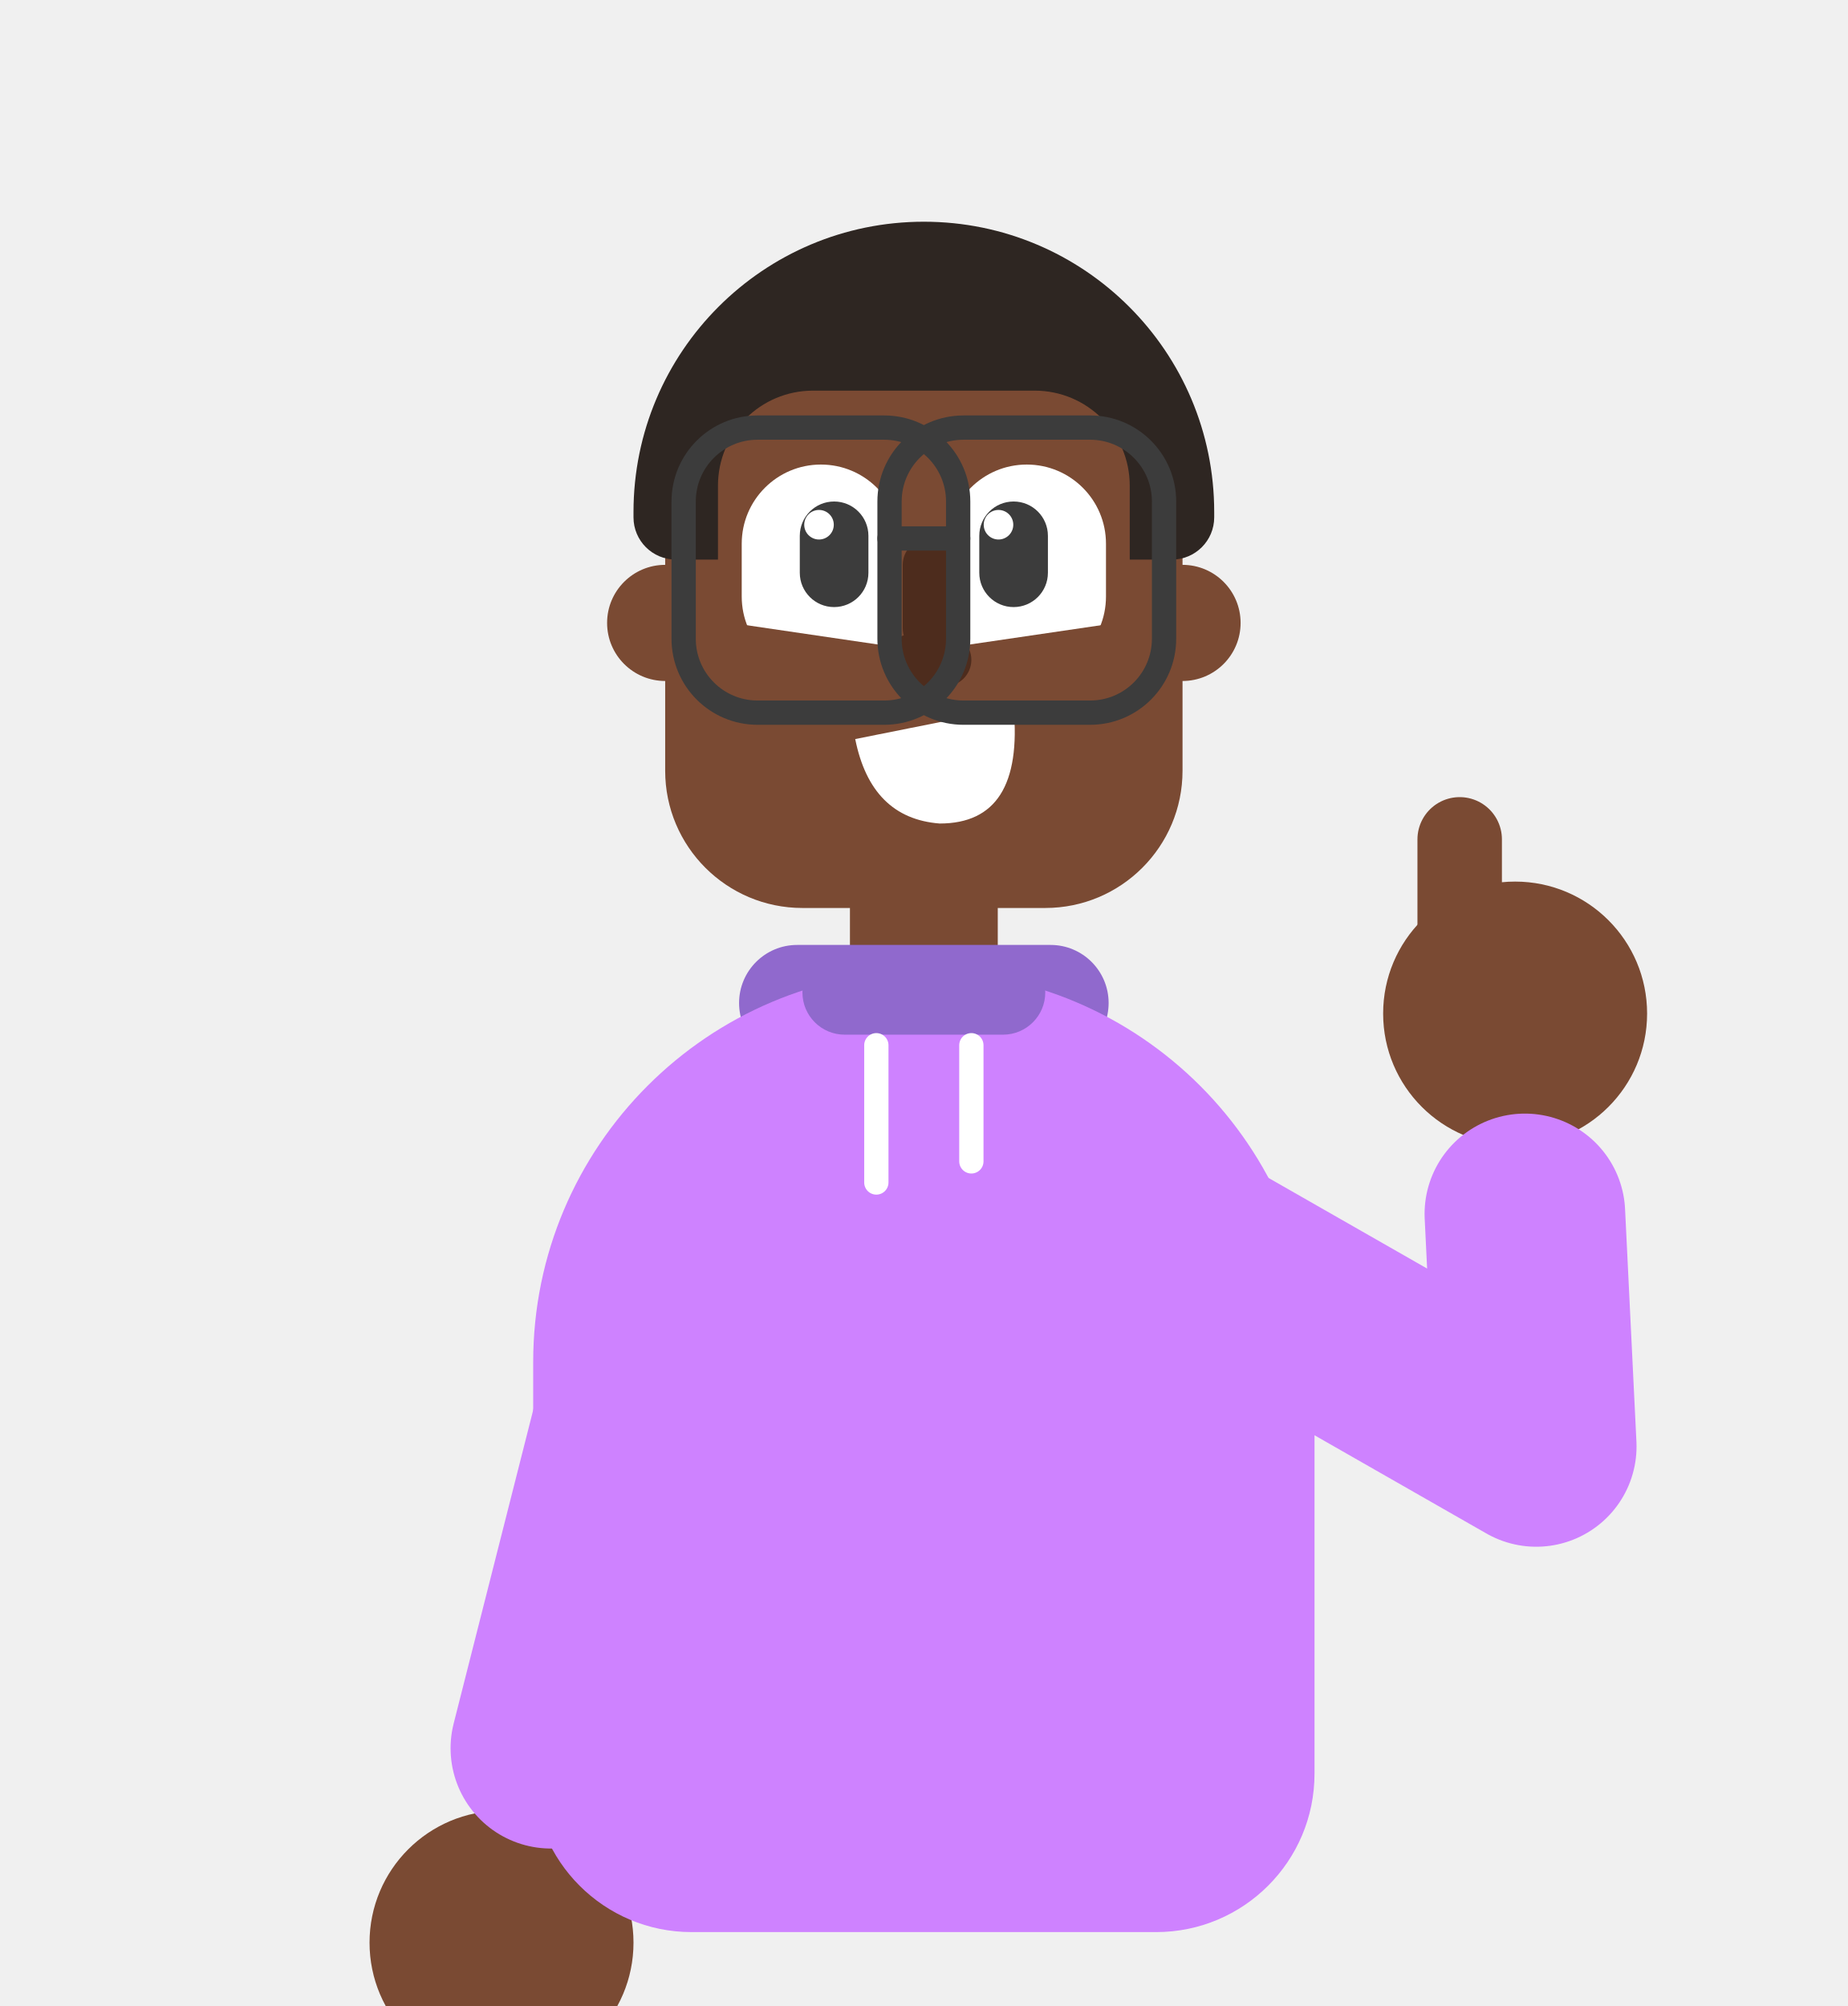
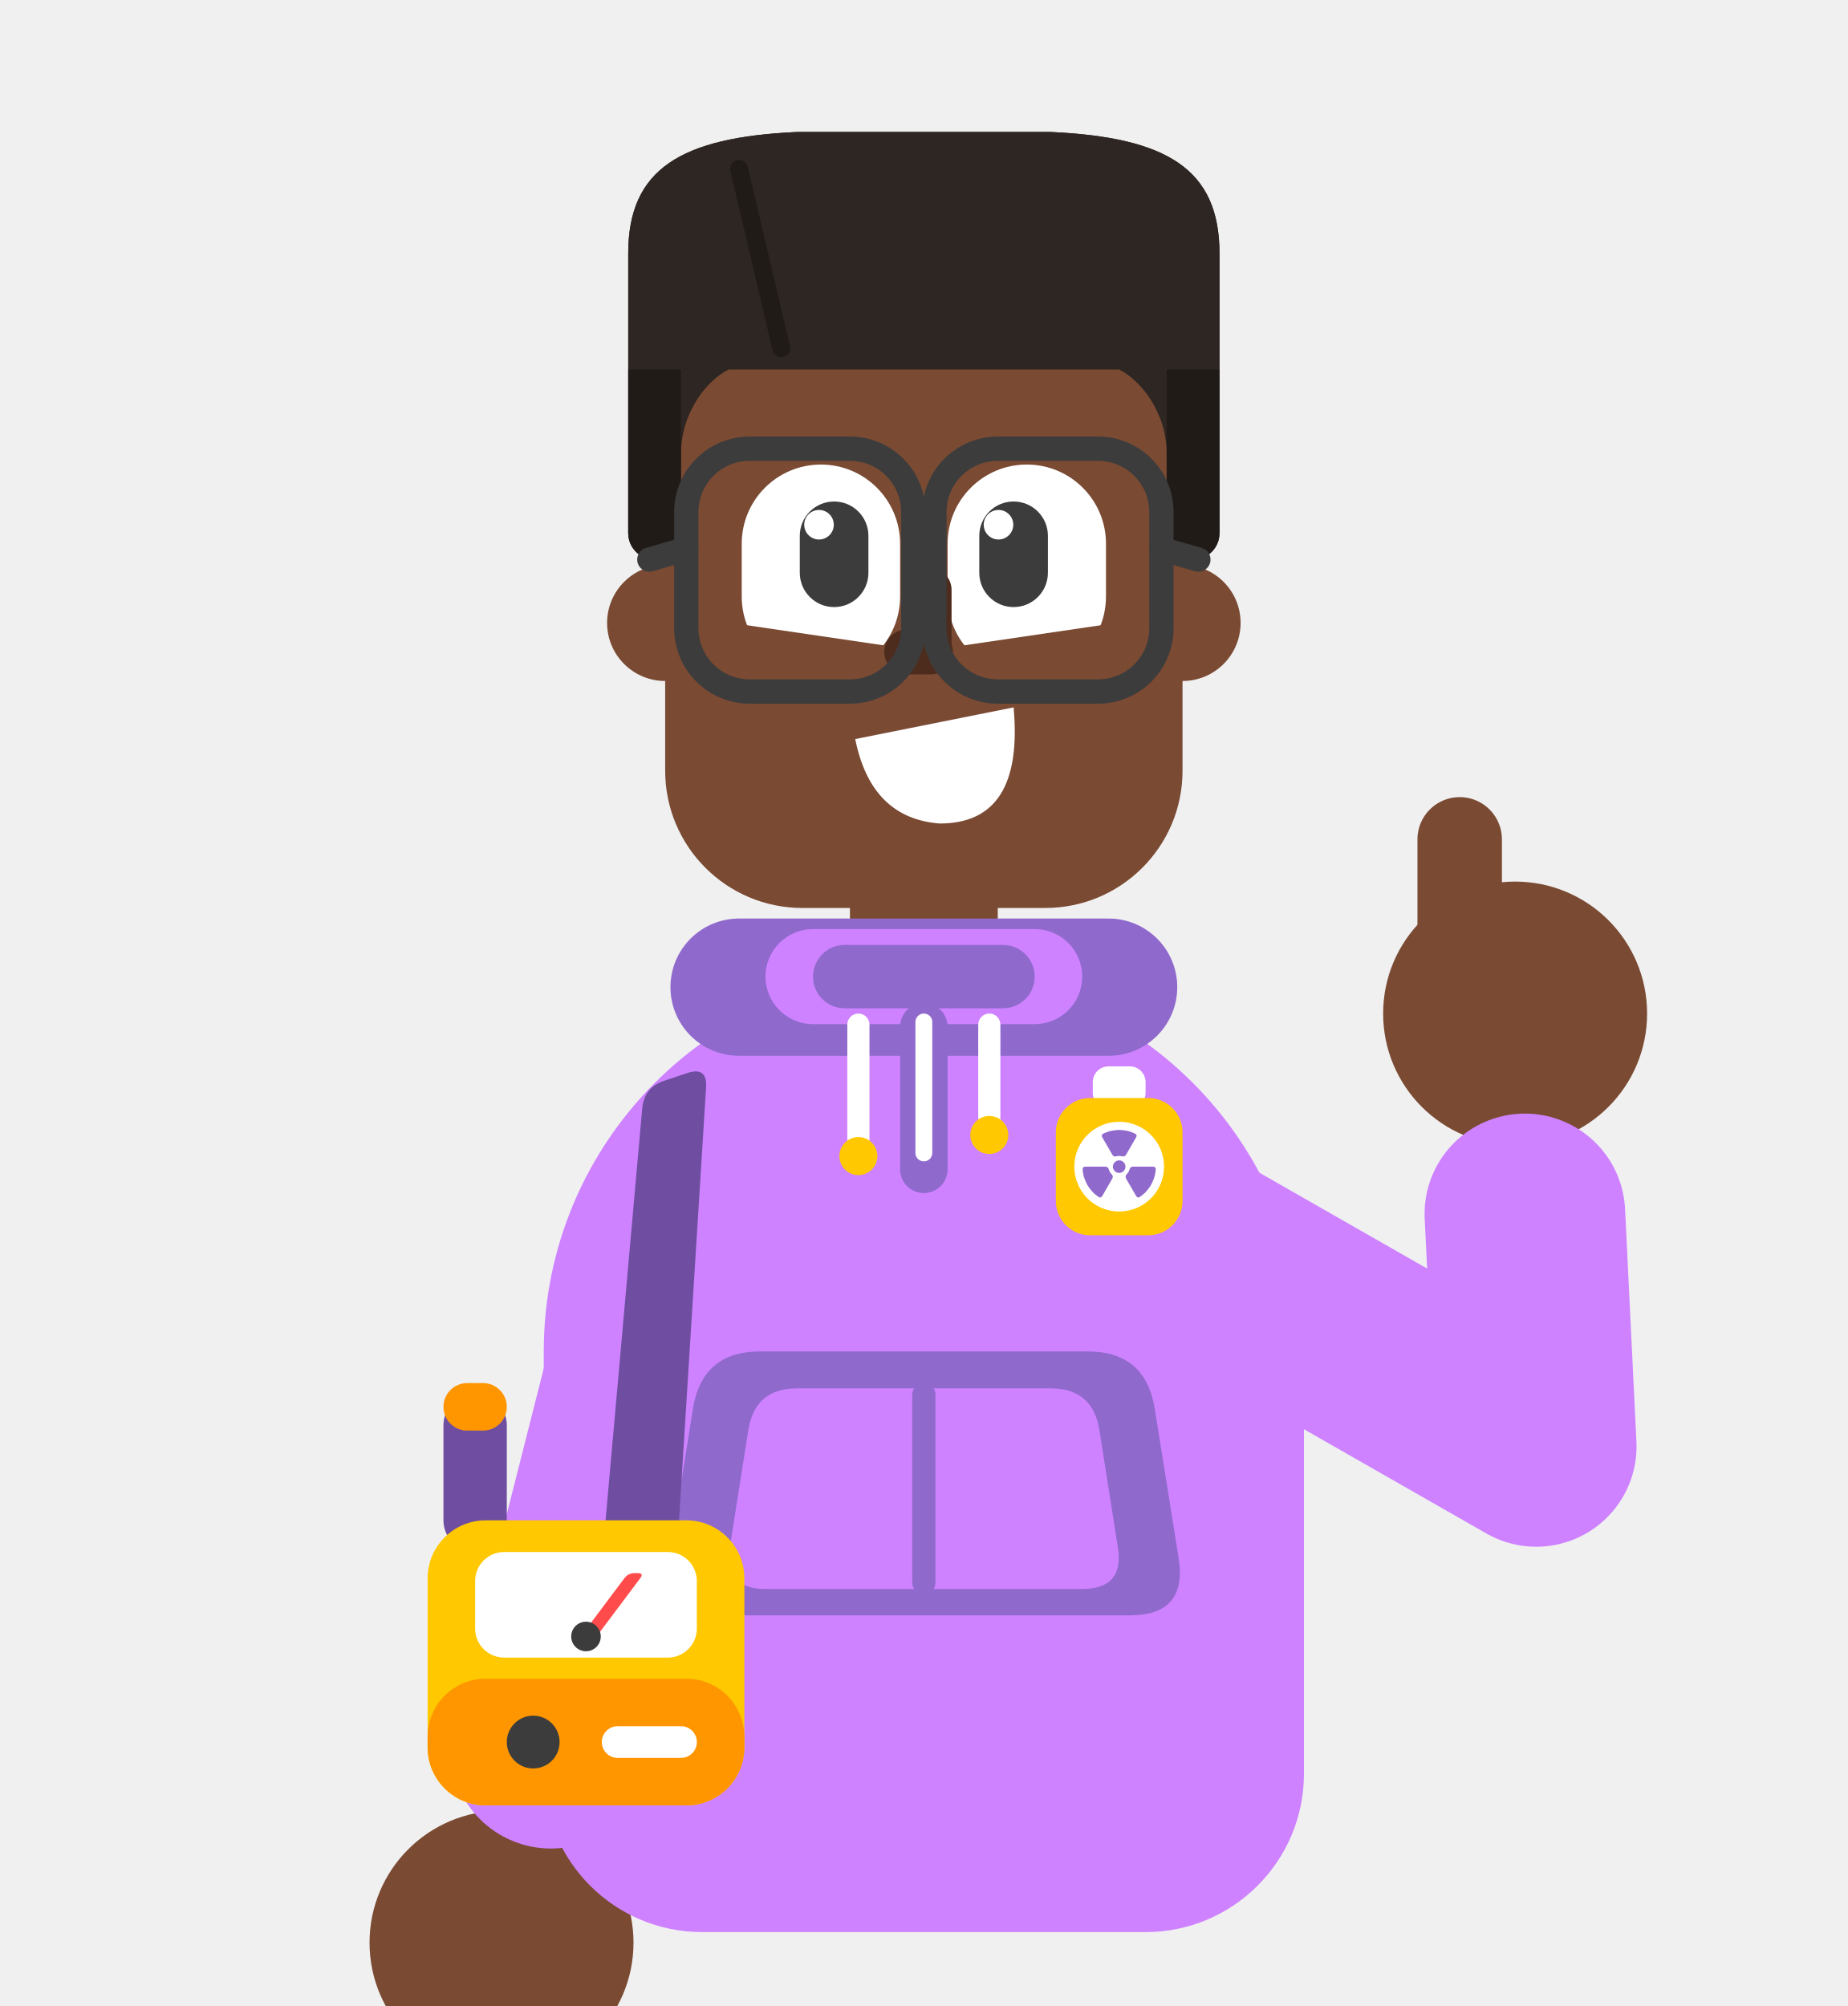
<svg xmlns="http://www.w3.org/2000/svg" width="350" height="380" viewBox="-175 -116 350 380">
+   <path d="M-56 -15V-68C-56 -84 -46 -90 -24 -91H24C46 -90 56 -84 56 -68V-15Z" fill="#2E2622" />
  <path d="M-105 252a25 25 0 1 0 50 0a25 25 0 1 0 -50 0Z" fill="#7A4A33" />
  <path d="M-46 118L-70.65 215.17" fill="none" stroke="#CE82FF" stroke-width="38" stroke-linecap="round" stroke-linejoin="round" />
  <path d="M87 76a25 25 0 1 0 50 0a25 25 0 1 0 -50 0Z" fill="#7A4A33" />
  <path d="M101.5 76V43" fill="none" stroke="#7A4A33" stroke-width="16" stroke-linecap="round" stroke-linejoin="round" />
  <path d="M46 118L116 158L113.85 113.95" fill="none" stroke="#CE82FF" stroke-width="38" stroke-linecap="round" stroke-linejoin="round" />
  <path d="M-8 40H8A6 6 0 0 1 14 46V74A6 6 0 0 1 8 80H-8A6 6 0 0 1 -14 74V46A6 6 0 0 1 -8 40Z" fill="#7A4A33" />
  <path d="M-8 40H8A6 6 0 0 1 14 46V48A6 6 0 0 1 8 54H-8A6 6 0 0 1 -14 48V46A6 6 0 0 1 -8 40Z" fill="#4D2C1D" />
-   <path d="M-24 63H24A11 11 0 0 1 35 74V74A11 11 0 0 1 24 85H-24A11 11 0 0 1 -35 74V74A11 11 0 0 1 -24 63Z" fill="#9069CD" />
-   <path d="M-74 142A74 74 0 0 1 74 142V220A30 30 0 0 1 44 250H-44A30 30 0 0 1 -74 220Z" fill="#CE82FF" />
-   <path d="M-15 64H15A8 8 0 0 1 23 72V72A8 8 0 0 1 15 80H-15A8 8 0 0 1 -23 72V72A8 8 0 0 1 -15 64Z" fill="#9069CD" />
-   <path d="M-9 82V108" fill="none" stroke="#FFFFFF" stroke-width="4.6" stroke-linecap="round" stroke-linejoin="round" />
-   <path d="M9 82V104" fill="none" stroke="#FFFFFF" stroke-width="4.6" stroke-linecap="round" stroke-linejoin="round" />
+   <path d="M-72 140A72 72 0 0 1 72 140V220A30 30 0 0 1 42 250H-42A30 30 0 0 1 -72 220Z" fill="#CE82FF" />
+   <path d="M-35 58H35A13 13 0 0 1 48 71V71A13 13 0 0 1 35 84H-35A13 13 0 0 1 -48 71V71A13 13 0 0 1 -35 58Z" fill="#9069CD" />
+   <path d="M-21 60H21A9 9 0 0 1 30 69V69A9 9 0 0 1 21 78H-21A9 9 0 0 1 -30 69V69A9 9 0 0 1 -21 60Z" fill="#CE82FF" />
+   <path d="M-15 63H15A6 6 0 0 1 21 69V69A6 6 0 0 1 15 75H-15A6 6 0 0 1 -21 69V69A6 6 0 0 1 -15 63Z" fill="#9069CD" />
+   <path d="M0 74H0A4.5 4.5 0 0 1 4.5 78.5V105.5A4.5 4.5 0 0 1 0 110H0A4.5 4.5 0 0 1 -4.5 105.5V78.5A4.5 4.5 0 0 1 0 74Z" fill="#9069CD" />
+   <path d="M0 76H0A1.6 1.6 0 0 1 1.6 77.6V102.4A1.6 1.6 0 0 1 0 104H0A1.6 1.6 0 0 1 -1.6 102.4V77.6A1.6 1.6 0 0 1 0 76Z" fill="#FFFFFF" />
+   <path d="M-12.4 76H-12.4A2.1 2.1 0 0 1 -10.3 78.1V99.9A2.1 2.1 0 0 1 -12.4 102H-12.4A2.1 2.1 0 0 1 -14.5 99.9V78.1A2.1 2.1 0 0 1 -12.4 76Z" fill="#FFFFFF" />
+   <path d="M12.4 76H12.4A2.1 2.1 0 0 1 14.5 78.1V95.9A2.1 2.1 0 0 1 12.4 98H12.4A2.1 2.1 0 0 1 10.3 95.9V78.1A2.1 2.1 0 0 1 12.4 76Z" fill="#FFFFFF" />
+   <path d="M-16 103a3.6 3.6 0 1 0 7.2 0a3.6 3.6 0 1 0 -7.2 0Z" fill="#FFC800" />
+   <path d="M8.8 99a3.6 3.6 0 1 0 7.2 0a3.6 3.6 0 1 0 -7.2 0Z" fill="#FFC800" />
+   <path d="M35 86H39A3 3 0 0 1 42 89V91A3 3 0 0 1 39 94H35A3 3 0 0 1 32 91V89A3 3 0 0 1 35 86Z" fill="#FFFFFF" />
+   <path d="M31.5 92H42.5A6.5 6.5 0 0 1 49 98.5V111.5A6.5 6.5 0 0 1 42.5 118H31.5A6.5 6.5 0 0 1 25 111.5V98.5A6.5 6.5 0 0 1 31.5 92Z" fill="#FFC800" />
+   <path d="M28.5 105a8.5 8.5 0 1 0 17 0a8.5 8.5 0 1 0 -17 0Z" fill="#FFFFFF" />
+   <path d="M33.82 99.48Q33.5 98.94 34.08 98.7L34.61 98.48Q35.19 98.24 35.81 98.16L36.38 98.08Q37 98 37.62 98.08L38.19 98.16Q38.81 98.24 39.39 98.48L39.92 98.7Q40.5 98.94 40.19 99.48L38.32 102.71Q38.05 103.18 37.53 103.04L37.53 103.04Q37 102.9 36.48 103.04L36.48 103.04Q35.95 103.18 35.68 102.71Z" fill="#9069CD" />
+   <path d="M43.37 105Q44 105 43.92 105.62L43.84 106.19Q43.76 106.81 43.52 107.39L43.3 107.92Q43.06 108.5 42.68 109L42.33 109.45Q41.95 109.95 41.45 110.33L41 110.68Q40.5 111.06 40.19 110.52L38.32 107.29Q38.05 106.82 38.43 106.43L38.43 106.43Q38.82 106.05 38.96 105.53L38.96 105.53Q39.1 105 39.64 105Z" fill="#9069CD" />
+   <path d="M33.82 110.52Q33.5 111.06 33 110.68L32.55 110.33Q32.05 109.95 31.67 109.45L31.32 109Q30.94 108.5 30.7 107.92L30.48 107.39Q30.24 106.81 30.16 106.19L30.08 105.62Q30 105 30.63 105L34.36 105Q34.9 105 35.04 105.53L35.04 105.53Q35.18 106.05 35.57 106.43L35.57 106.43Q35.95 106.82 35.68 107.29Z" fill="#9069CD" />
+   <path d="M35.81 105a1.19 1.19 0 1 0 2.38 0a1.19 1.19 0 1 0 -2.38 0Z" fill="#9069CD" />
+   <path d="M-43.74 150.86Q-42 140 -31 140L31 140Q42 140 43.74 150.86L48.26 179.14Q50 190 39 190L-39 190Q-50 190 -48.26 179.14Z" fill="#9069CD" />
+   <path d="M-33.25 154.9Q-32 147 -24 147L24 147Q32 147 33.25 154.9L36.75 177.1Q38 185 30 185L-30 185Q-38 185 -36.75 177.1Z" fill="#CE82FF" />
+   <path d="M0 146H0A2.2 2.2 0 0 1 2.2 148.2V183.8A2.2 2.2 0 0 1 0 186H0A2.2 2.2 0 0 1 -2.2 183.8V148.2A2.2 2.2 0 0 1 0 146Z" fill="#9069CD" />
+   <path d="M-53.35 93.98Q-53 90 -49.21 88.74L-44.79 87.26Q-41 86 -41.25 89.99L-46.75 178.01Q-47 182 -50.96 181.43L-57.04 180.57Q-61 180 -60.65 176.02Z" fill="#6F4EA1" />
+   <path d="M-85 148H-85A6 6 0 0 1 -79 154V172A6 6 0 0 1 -85 178H-85A6 6 0 0 1 -91 172V154A6 6 0 0 1 -85 148Z" fill="#6F4EA1" />
+   <path d="M-86.5 146H-83.5A4.5 4.5 0 0 1 -79 150.5V150.5A4.5 4.5 0 0 1 -83.5 155H-86.5A4.5 4.5 0 0 1 -91 150.5V150.5A4.5 4.5 0 0 1 -86.5 146Z" fill="#FF9600" />
+   <path d="M-83 172H-45A11 11 0 0 1 -34 183V215A11 11 0 0 1 -45 226H-83A11 11 0 0 1 -94 215V183A11 11 0 0 1 -83 172Z" fill="#FFC800" />
+   <path d="M-83 202H-45A11 11 0 0 1 -34 213V215A11 11 0 0 1 -45 226H-83A11 11 0 0 1 -94 215V213A11 11 0 0 1 -83 202Z" fill="#FF9600" />
+   <path d="M-79.5 178H-48.5A5.5 5.5 0 0 1 -43 183.5V192.5A5.5 5.5 0 0 1 -48.5 198H-79.5A5.5 5.5 0 0 1 -85 192.5V183.5A5.5 5.5 0 0 1 -79.5 178Z" fill="#FFFFFF" />
+   <path d="M-64.28 193.04Q-65 194 -63.8 194L-63.2 194Q-62 194 -61.28 193.04L-53.72 182.96Q-53 182 -54.2 182L-54.8 182Q-56 182 -56.72 182.96Z" fill="#FF4B4B" />
+   <path d="M-66.8 194a2.8 2.8 0 1 0 5.6 0a2.8 2.8 0 1 0 -5.6 0Z" fill="#3C3C3C" />
+   <path d="M-79 214a5 5 0 1 0 10 0a5 5 0 1 0 -10 0Z" fill="#3C3C3C" />
+   <path d="M-58 211H-46A3 3 0 0 1 -43 214V214A3 3 0 0 1 -46 217H-58A3 3 0 0 1 -61 214V214A3 3 0 0 1 -58 211Z" fill="#FFFFFF" />
  <path d="M-60 2a11 11 0 1 0 22 0a11 11 0 1 0 -22 0Z" fill="#7A4A33" />
  <path d="M38 2a11 11 0 1 0 22 0a11 11 0 1 0 -22 0Z" fill="#7A4A33" />
  <path d="M-49 -17A49 49 0 0 1 49 -17V30A26 26 0 0 1 23 56H-23A26 26 0 0 1 -49 30Z" fill="#7A4A33" />
  <path d="M-19.5 -28H-19.5A15 15 0 0 1 -4.5 -13V-3A15 15 0 0 1 -19.5 12H-19.5A15 15 0 0 1 -34.5 -3V-13A15 15 0 0 1 -19.5 -28Z" fill="#FFFFFF" />
  <path d="M-17 -21H-17A6.5 6.5 0 0 1 -10.5 -14.5V-7.5A6.5 6.5 0 0 1 -17 -1H-17A6.5 6.5 0 0 1 -23.5 -7.5V-14.5A6.5 6.5 0 0 1 -17 -21Z" fill="#3C3C3C" />
  <path d="M-22.66 -16.6a2.8 2.8 0 1 0 5.6 0a2.8 2.8 0 1 0 -5.6 0Z" fill="#FFFFFF" />
  <path d="M-36.5 2L-2.5 7L-2.5 32L-36.5 32Z" fill="#7A4A33" />
  <path d="M19.5 -28H19.5A15 15 0 0 1 34.5 -13V-3A15 15 0 0 1 19.5 12H19.5A15 15 0 0 1 4.5 -3V-13A15 15 0 0 1 19.5 -28Z" fill="#FFFFFF" />
  <path d="M17 -21H17A6.5 6.5 0 0 1 23.5 -14.5V-7.5A6.5 6.5 0 0 1 17 -1H17A6.5 6.5 0 0 1 10.5 -7.5V-14.5A6.5 6.5 0 0 1 17 -21Z" fill="#3C3C3C" />
  <path d="M11.34 -16.6a2.8 2.8 0 1 0 5.6 0a2.8 2.8 0 1 0 -5.6 0Z" fill="#FFFFFF" />
  <path d="M36.5 2L2.5 7L2.5 32L36.5 32Z" fill="#7A4A33" />
-   <path d="M1 -14H1A5 5 0 0 1 6 -9V3A5 5 0 0 1 1 8H1A5 5 0 0 1 -4 3V-9A5 5 0 0 1 1 -14Z" fill="#4D2C1D" />
-   <path d="M-2 4H4A5 5 0 0 1 9 9V9A5 5 0 0 1 4 14H-2A5 5 0 0 1 -7 9V9A5 5 0 0 1 -2 4Z" fill="#4D2C1D" />
+   <path d="M1 -8.5H1A4.25 4.25 0 0 1 5.25 -4.25V6.25A4.25 4.25 0 0 1 1 10.5H1A4.25 4.25 0 0 1 -3.25 6.25V-4.25A4.25 4.25 0 0 1 1 -8.5Z" fill="#4D2C1D" />
+   <path d="M-3.25 3.25H1.25A4.25 4.25 0 0 1 5.5 7.5V7.5A4.25 4.25 0 0 1 1.25 11.75H-3.25A4.25 4.25 0 0 1 -7.5 7.5V7.5A4.25 4.25 0 0 1 -3.25 3.25Z" fill="#4D2C1D" />
  <path d="M-13 24L17 18Q19 40 3 40Q-10 39 -13 24Z" fill="#FFFFFF" />
-   <path d="M-55 -19A55 55 0 0 1 55 -19V-18A8 8 0 0 1 47 -10H-47A8 8 0 0 1 -55 -18ZM-39 -10V-24A18 18 0 0 1 -21 -42H21A18 18 0 0 1 39 -24V-10Z" fill="#2E2622" fill-rule="evenodd" />
-   <path d="M-31.5 -35H-7.5A14 14 0 0 1 6.5 -21V5A14 14 0 0 1 -7.5 19H-31.5A14 14 0 0 1 -45.5 5V-21A14 14 0 0 1 -31.5 -35Z" fill="none" stroke="#3C3C3C" stroke-width="4.6" stroke-linecap="round" stroke-linejoin="round" />
-   <path d="M7.5 -35H31.5A14 14 0 0 1 45.5 -21V5A14 14 0 0 1 31.5 19H7.5A14 14 0 0 1 -6.5 5V-21A14 14 0 0 1 7.5 -35Z" fill="none" stroke="#3C3C3C" stroke-width="4.6" stroke-linecap="round" stroke-linejoin="round" />
-   <path d="M6.5 -14H-6.5" fill="none" stroke="#3C3C3C" stroke-width="4.6" stroke-linecap="round" stroke-linejoin="round" />
+   <path d="M-56 -15V-68C-56 -84 -46 -90 -24 -91H24C46 -90 56 -84 56 -68V-15ZM-46 -15V-30C-46 -38 -41 -44 -37 -46H37C41 -44 46 -38 46 -30V-15Z" fill="#2E2622" fill-rule="evenodd" />
+   <path d="M-56 -15a5 5 0 1 0 10 0a5 5 0 1 0 -10 0Z" fill="#211B18" />
+   <path d="M46 -15a5 5 0 1 0 10 0a5 5 0 1 0 -10 0Z" fill="#211B18" />
+   <path d="M-56 -46H-46V-15A5 5 0 0 1 -56 -15Z" fill="#211B18" />
+   <path d="M46 -46H56V-15A5 5 0 0 1 46 -15Z" fill="#211B18" />
+   <path d="M-35 -84L-27 -50" fill="none" stroke="#211B18" stroke-width="3.4" stroke-linecap="round" stroke-linejoin="round" />
+   <path d="M-33 -31H-14A12 12 0 0 1 -2 -19V3A12 12 0 0 1 -14 15H-33A12 12 0 0 1 -45 3V-19A12 12 0 0 1 -33 -31Z" fill="none" stroke="#3C3C3C" stroke-width="4.6" stroke-linecap="round" stroke-linejoin="round" />
+   <path d="M14 -31H33A12 12 0 0 1 45 -19V3A12 12 0 0 1 33 15H14A12 12 0 0 1 2 3V-19A12 12 0 0 1 14 -31Z" fill="none" stroke="#3C3C3C" stroke-width="4.6" stroke-linecap="round" stroke-linejoin="round" />
+   <path d="M-2 -14H2" fill="none" stroke="#3C3C3C" stroke-width="4.6" stroke-linecap="round" stroke-linejoin="round" />
+   <path d="M-45 -12L-52 -10" fill="none" stroke="#3C3C3C" stroke-width="4.6" stroke-linecap="round" stroke-linejoin="round" />
+   <path d="M45 -12L52 -10" fill="none" stroke="#3C3C3C" stroke-width="4.6" stroke-linecap="round" stroke-linejoin="round" />
</svg>
